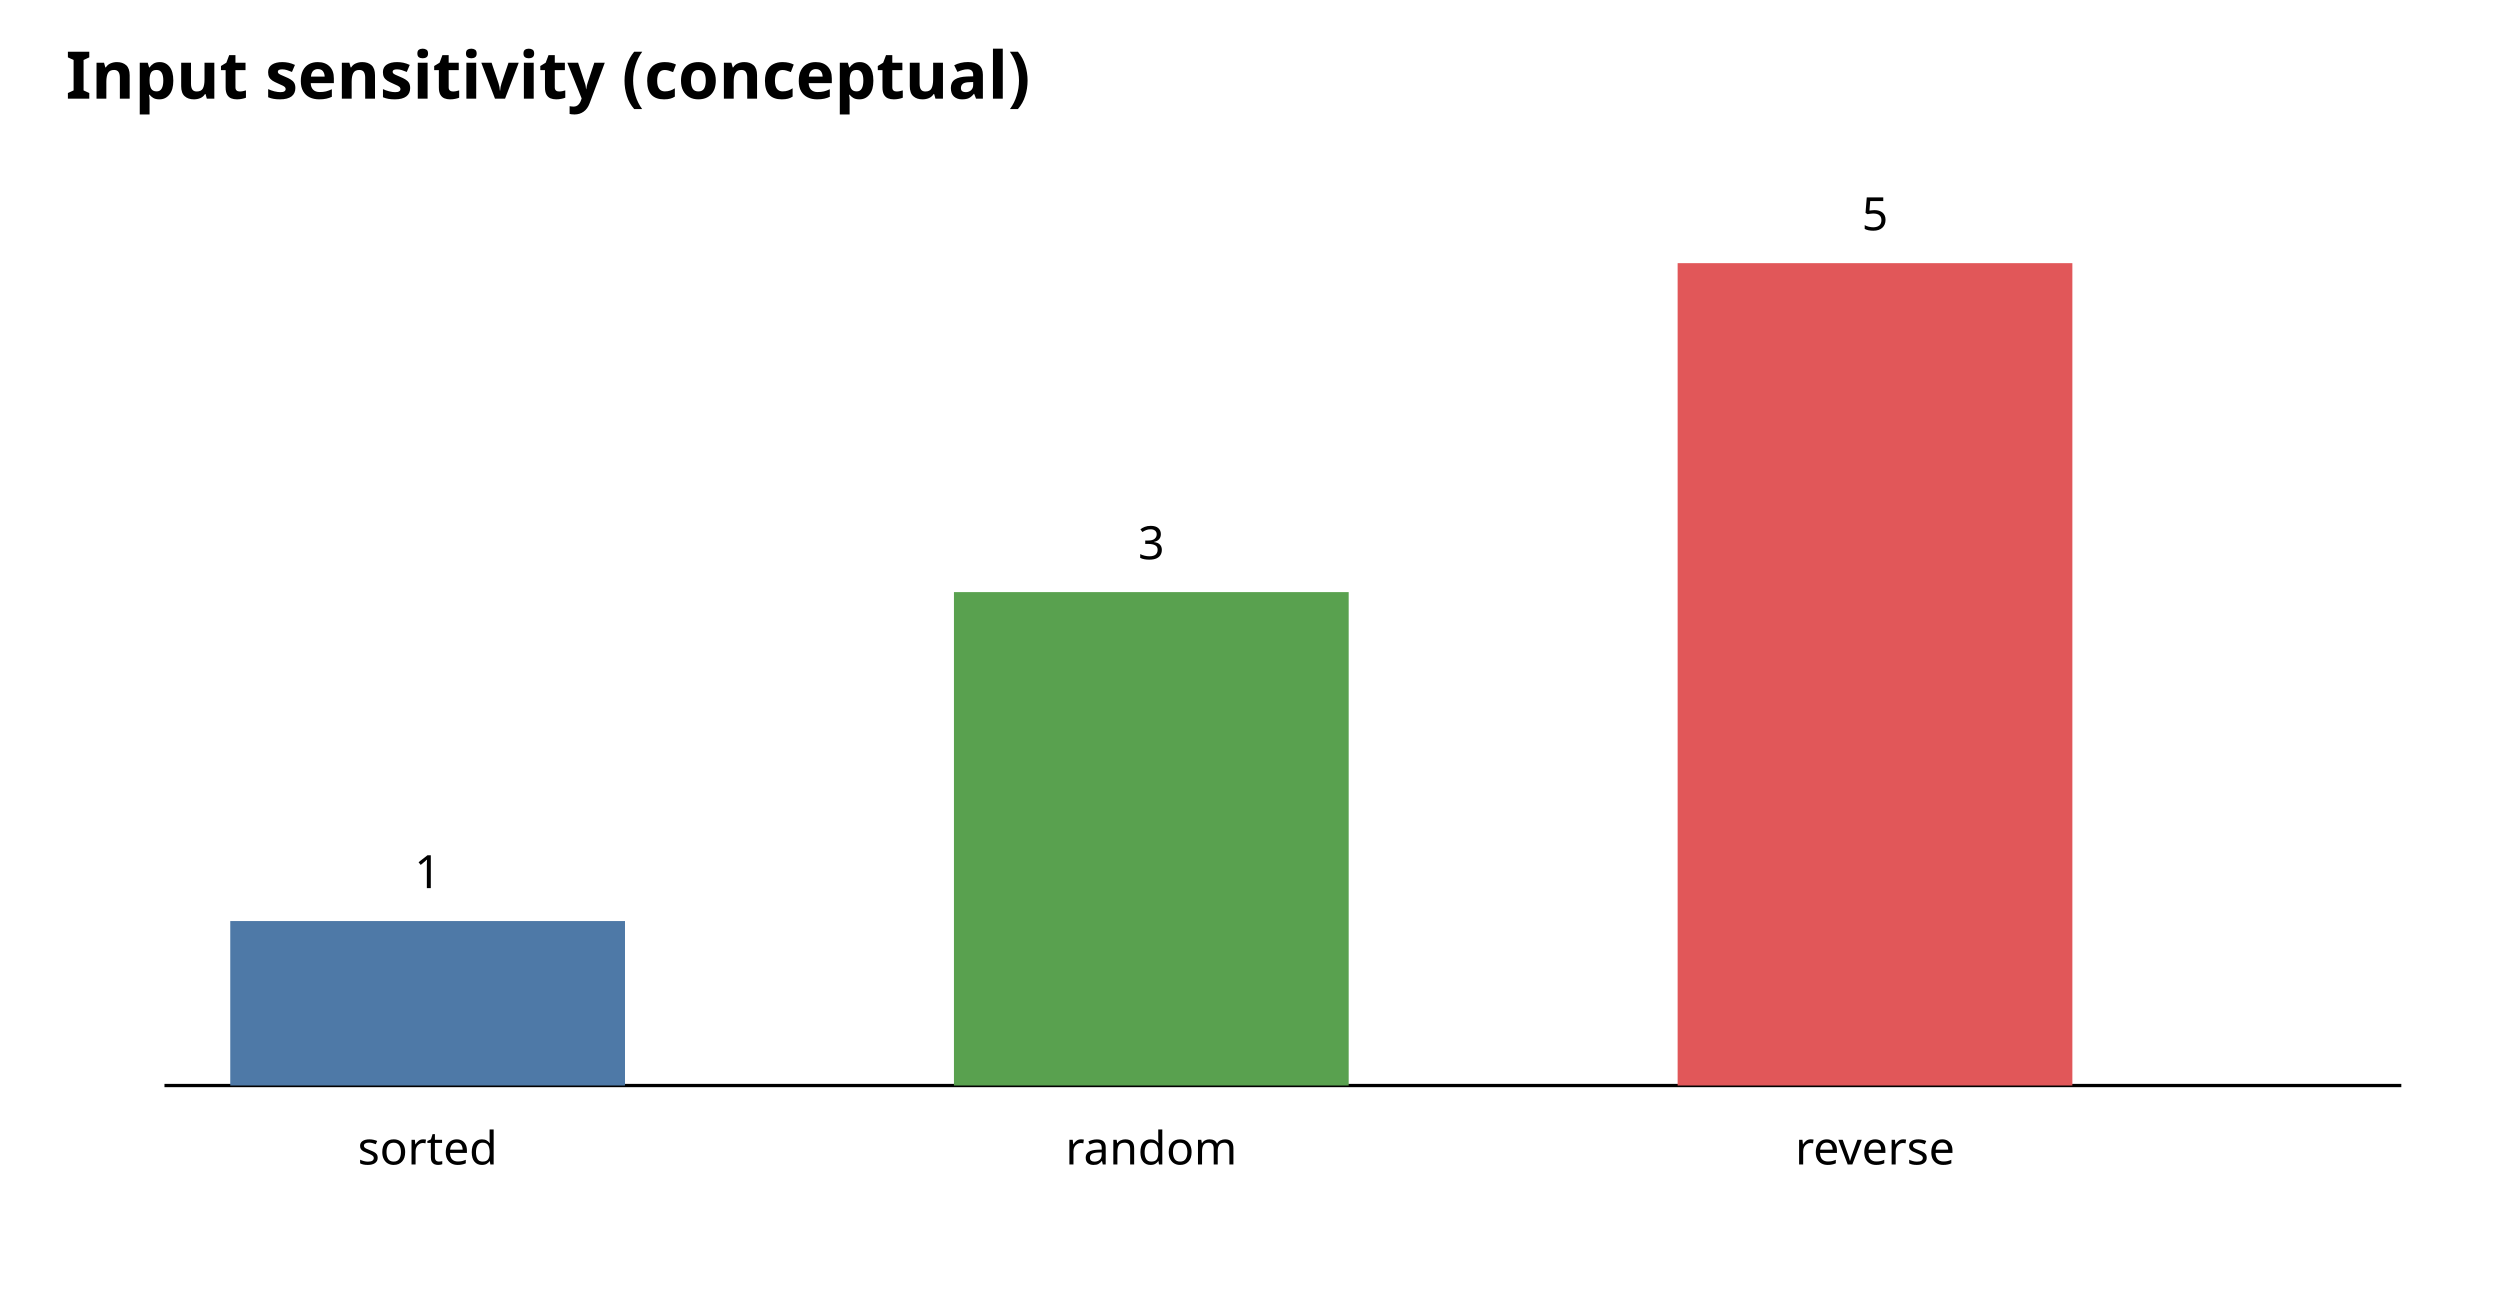
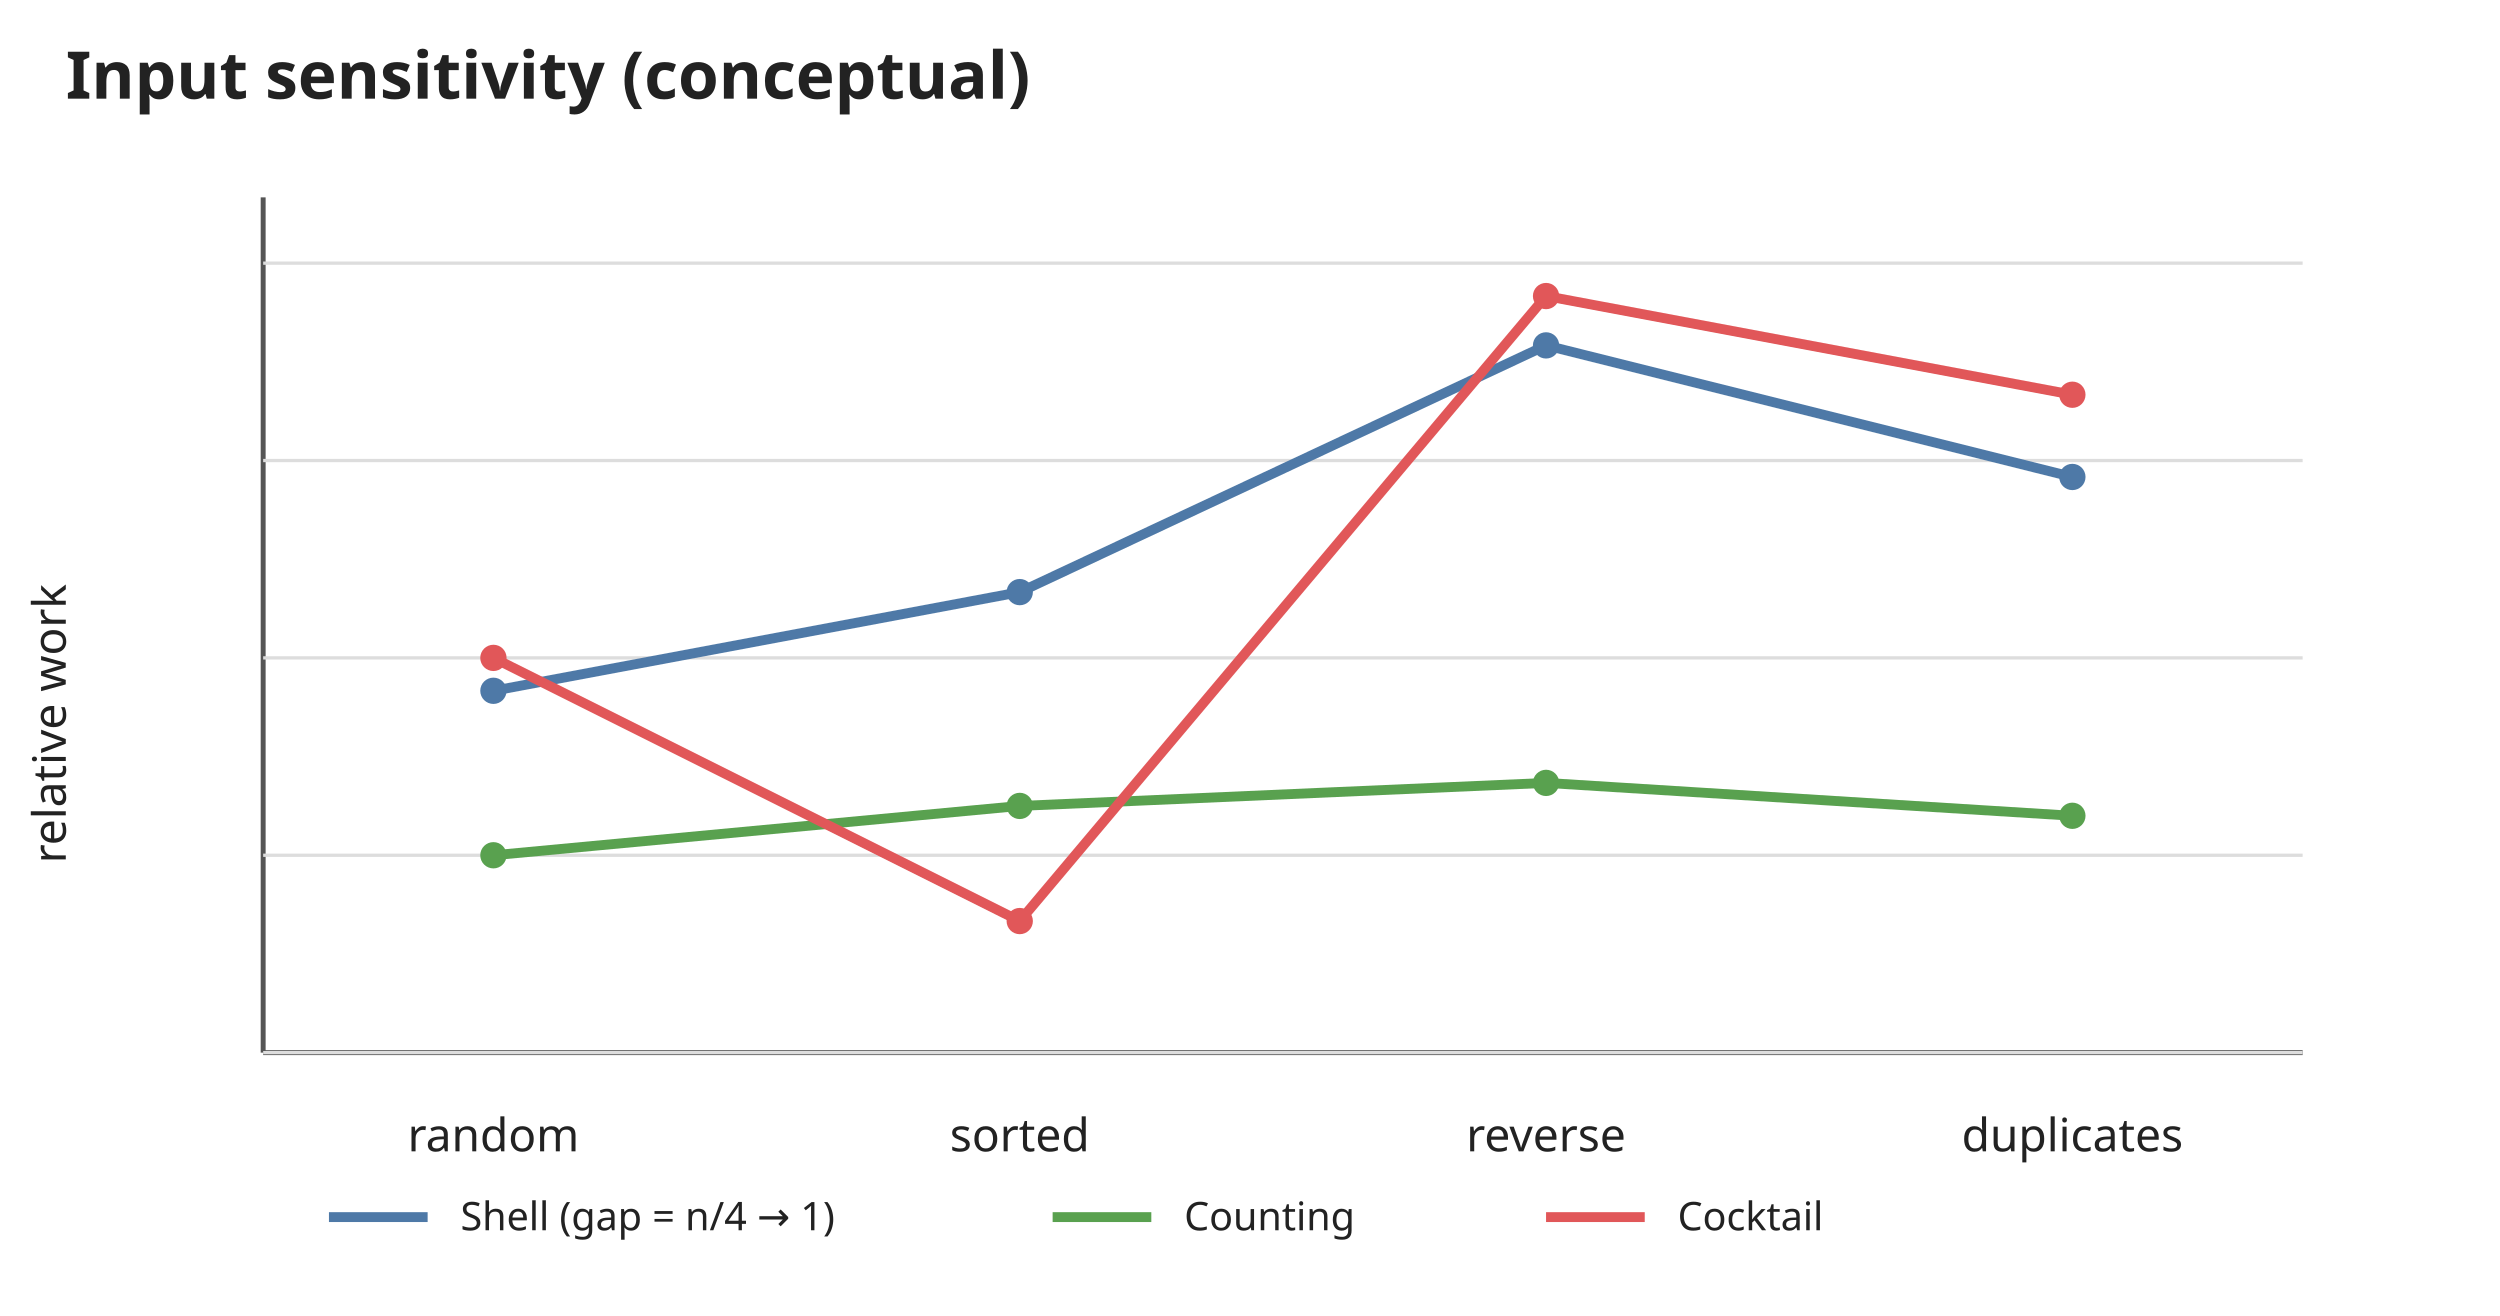
<svg xmlns="http://www.w3.org/2000/svg" viewBox="0 0 760 400">
-   <style>text{font:14px sans-serif}.title{font-size:20px;font-weight:bold}</style>
+   <style>
+     text { font: 14px sans-serif; fill: #222; }
+     .title { font-size: 20px; font-weight: bold; }
+     .axis { stroke: #555; stroke-width: 1.5; }
+     .grid { stroke: #ddd; stroke-width: 1; }
+     .legend { font-size: 12px; }
+   </style>
  <text class="title" x="20" y="30">Input sensitivity (conceptual)</text>
-   <line x1="50" y1="330" x2="730" y2="330" stroke="black" />
-   <rect x="70" y="280" width="120" height="50" fill="#4e79a7" />
-   <rect x="290" y="180" width="120" height="150" fill="#59a14f" />
-   <rect x="510" y="80" width="120" height="250" fill="#e15759" />
-   <text x="130" y="354" text-anchor="middle">sorted</text>
-   <text x="350" y="354" text-anchor="middle">random</text>
-   <text x="570" y="354" text-anchor="middle">reverse</text>
-   <text x="130" y="270" text-anchor="middle">1</text>
-   <text x="350" y="170" text-anchor="middle">3</text>
-   <text x="570" y="70" text-anchor="middle">5</text>
+   <text transform="translate(20 220) rotate(-90)" text-anchor="middle">relative work</text>
+   <line class="axis" x1="80" y1="60" x2="80" y2="320" />
+   <line class="axis" x1="80" y1="320" x2="700" y2="320" />
+   <line class="grid" x1="80" y1="320" x2="700" y2="320" />
+   <line class="grid" x1="80" y1="260" x2="700" y2="260" />
+   <line class="grid" x1="80" y1="200" x2="700" y2="200" />
+   <line class="grid" x1="80" y1="140" x2="700" y2="140" />
+   <line class="grid" x1="80" y1="80" x2="700" y2="80" />
+   <text x="150" y="350" text-anchor="middle">random</text>
+   <text x="310" y="350" text-anchor="middle">sorted</text>
+   <text x="470" y="350" text-anchor="middle">reverse</text>
+   <text x="630" y="350" text-anchor="middle">duplicates</text>
+   <polyline fill="none" stroke="#4e79a7" stroke-width="3" points="150,210 310,180 470,105 630,145" />
+   <circle cx="150" cy="210" r="4" fill="#4e79a7" />
+   <circle cx="310" cy="180" r="4" fill="#4e79a7" />
+   <circle cx="470" cy="105" r="4" fill="#4e79a7" />
+   <circle cx="630" cy="145" r="4" fill="#4e79a7" />
+   <polyline fill="none" stroke="#59a14f" stroke-width="3" points="150,260 310,245 470,238 630,248" />
+   <circle cx="150" cy="260" r="4" fill="#59a14f" />
+   <circle cx="310" cy="245" r="4" fill="#59a14f" />
+   <circle cx="470" cy="238" r="4" fill="#59a14f" />
+   <circle cx="630" cy="248" r="4" fill="#59a14f" />
+   <polyline fill="none" stroke="#e15759" stroke-width="3" points="150,200 310,280 470,90 630,120" />
+   <circle cx="150" cy="200" r="4" fill="#e15759" />
+   <circle cx="310" cy="280" r="4" fill="#e15759" />
+   <circle cx="470" cy="90" r="4" fill="#e15759" />
+   <circle cx="630" cy="120" r="4" fill="#e15759" />
+   <line x1="100" y1="370" x2="130" y2="370" stroke="#4e79a7" stroke-width="3" />
+   <text class="legend" x="140" y="374">Shell (gap = n/4 → 1)</text>
+   <line x1="320" y1="370" x2="350" y2="370" stroke="#59a14f" stroke-width="3" />
+   <text class="legend" x="360" y="374">Counting</text>
+   <line x1="470" y1="370" x2="500" y2="370" stroke="#e15759" stroke-width="3" />
+   <text class="legend" x="510" y="374">Cocktail</text>
</svg>
